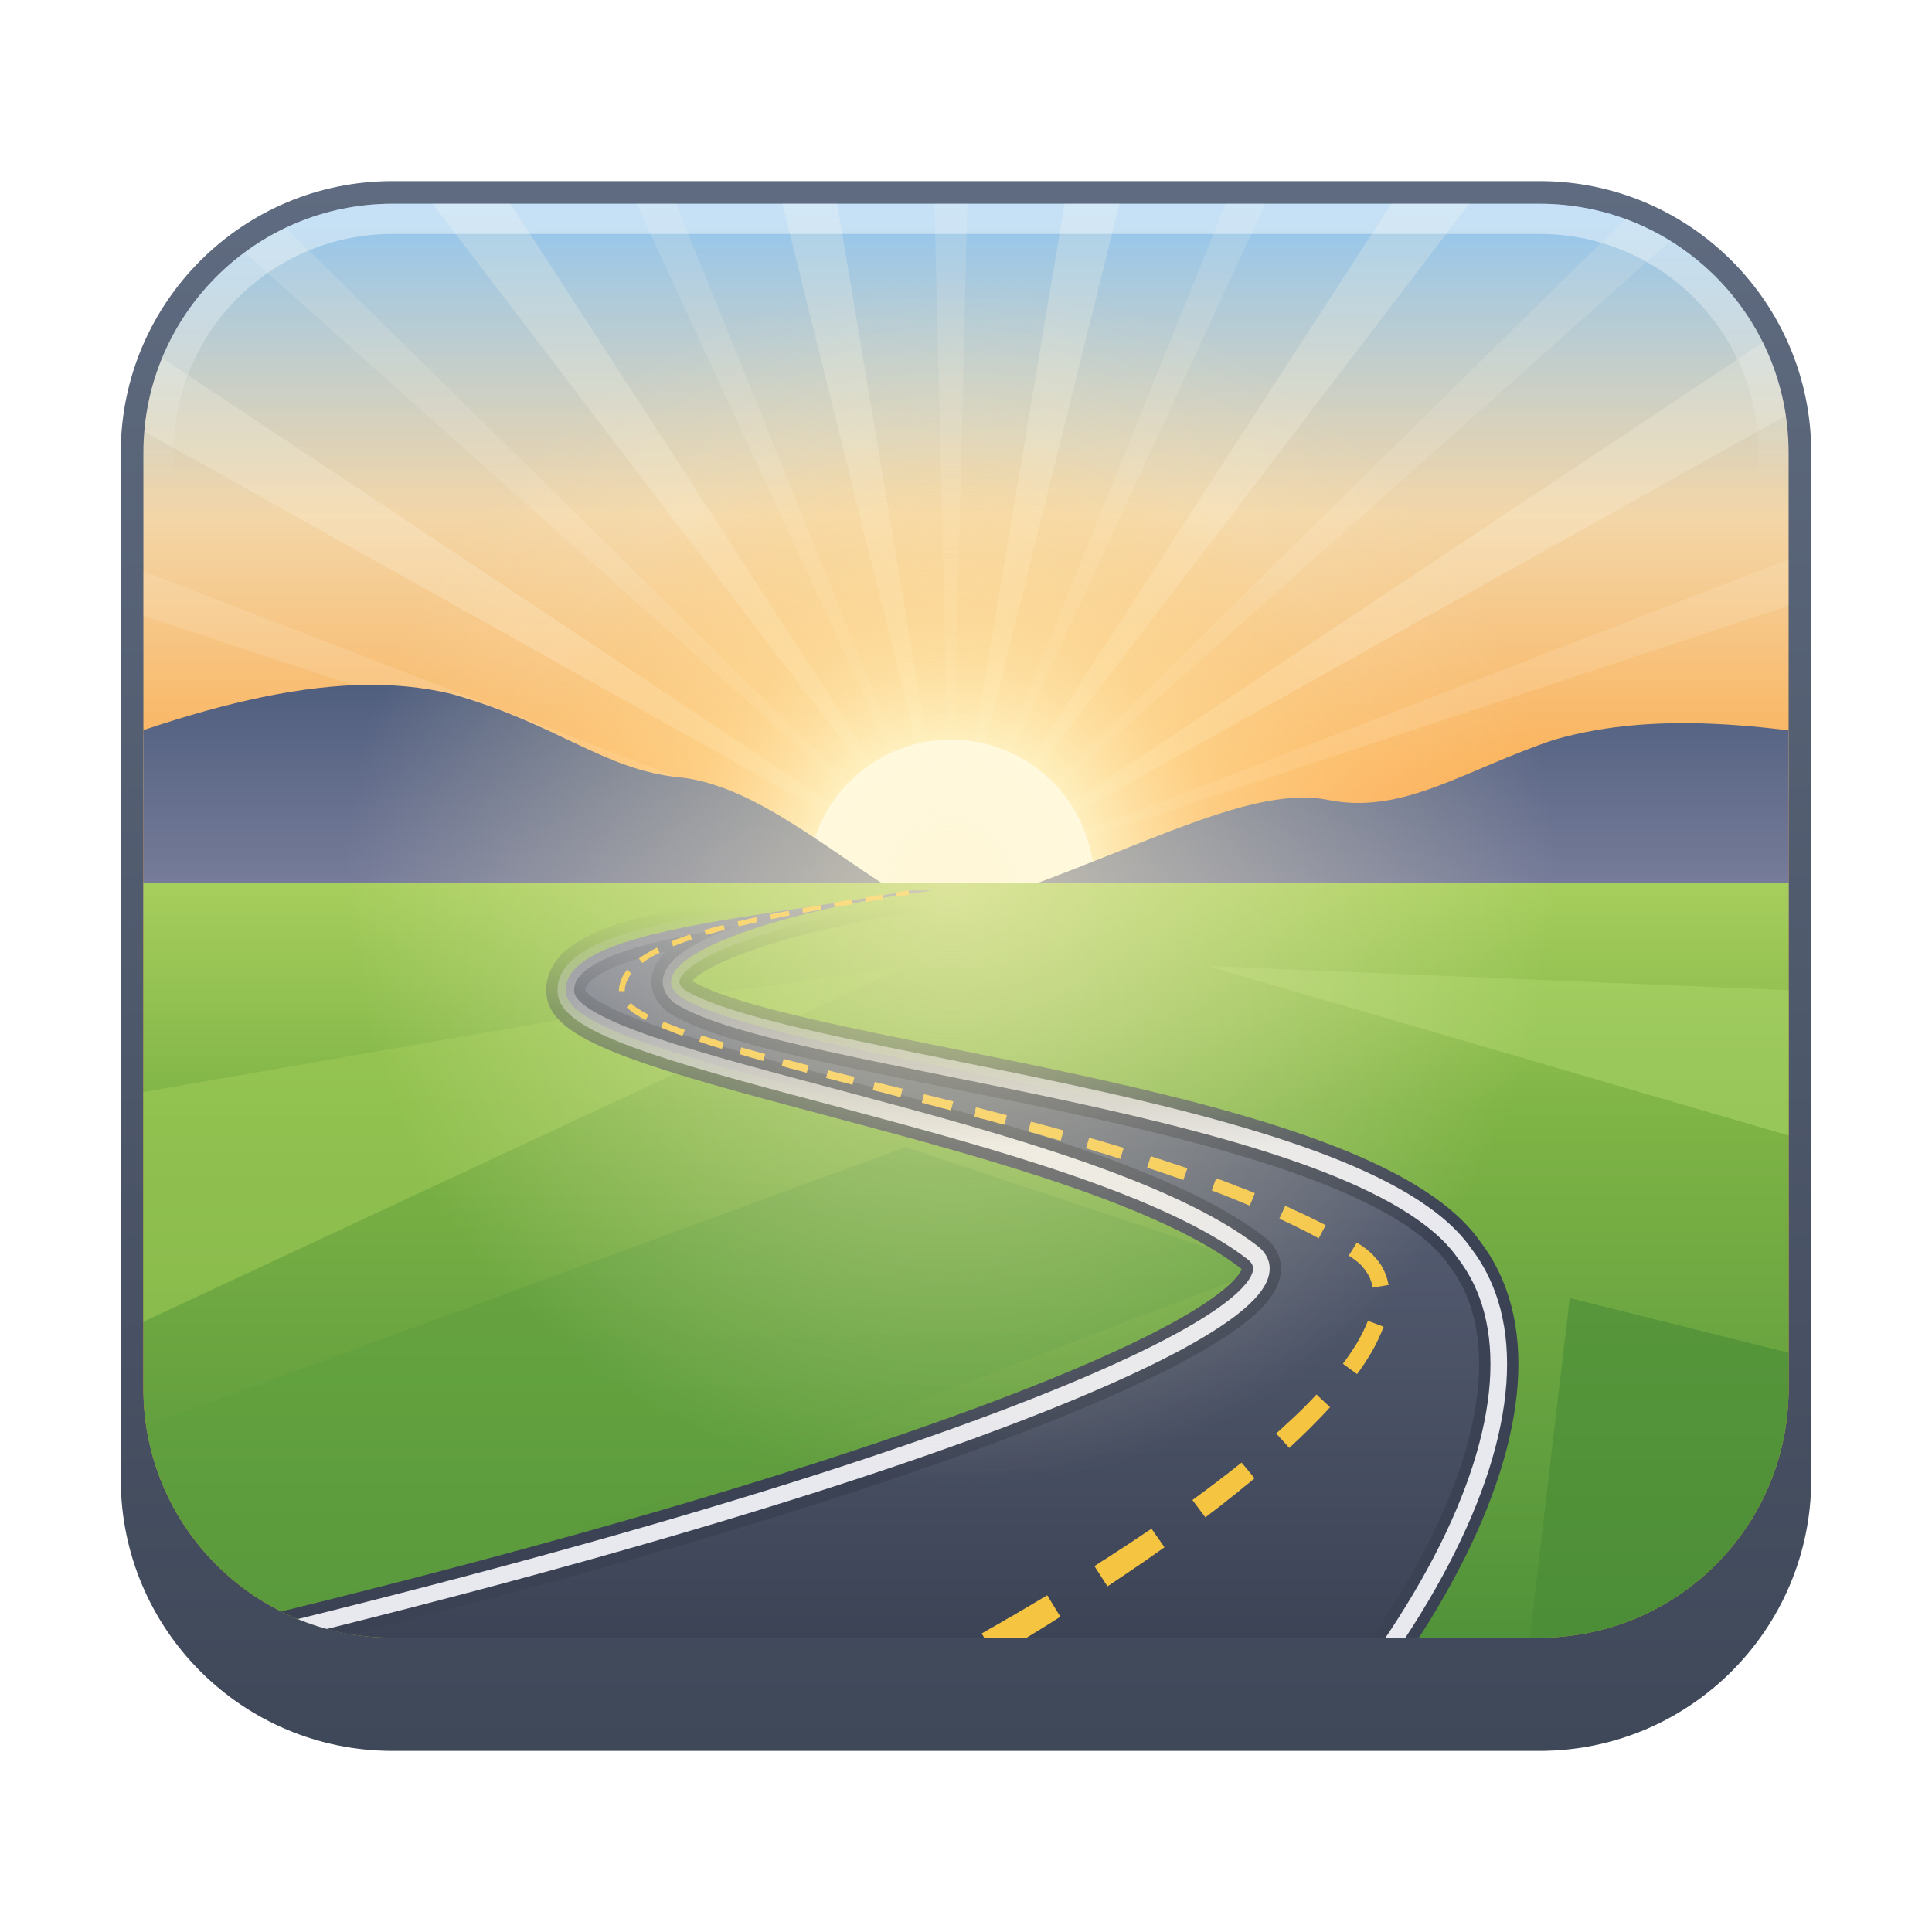
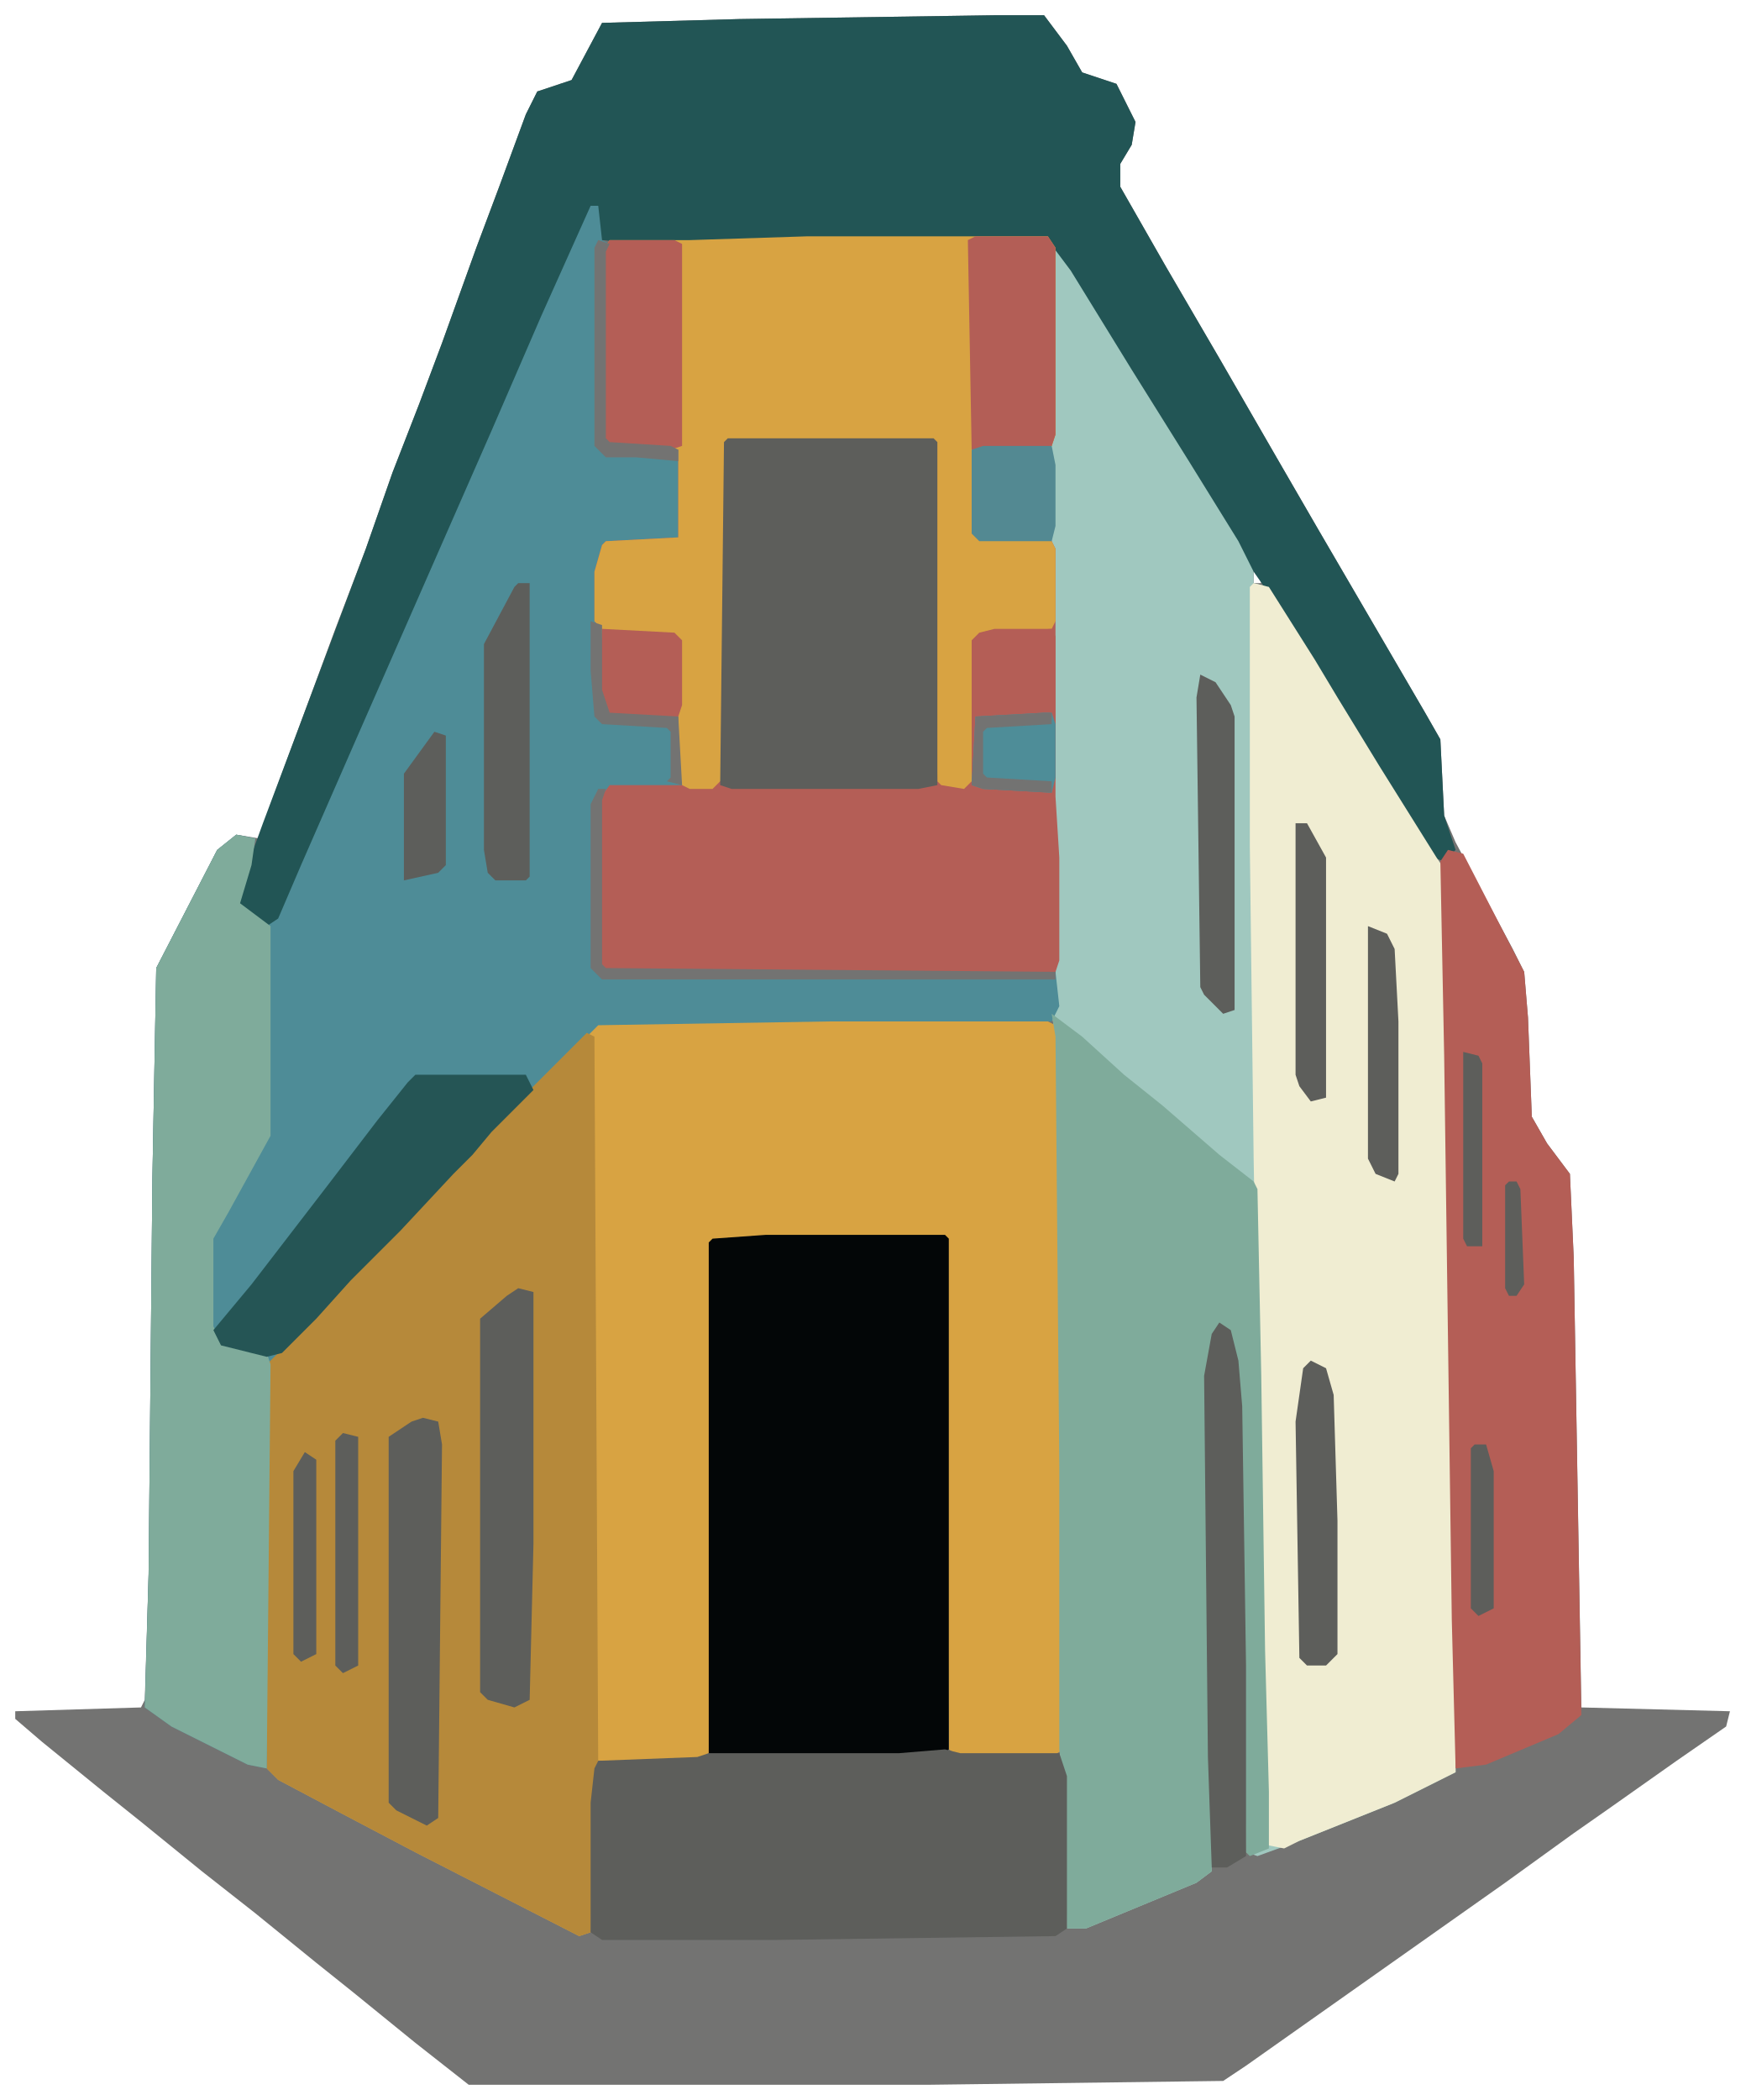
- <svg xmlns="http://www.w3.org/2000/svg" width="128" height="128" viewBox="0 0 128 128">
-   <defs>
-     <clipPath id="face">
-       <rect x="9.5" y="13.5" width="109" height="95" rx="16.5" />
-     </clipPath>
-     <linearGradient id="base" x1="0" y1="12" x2="0" y2="116" gradientUnits="userSpaceOnUse">
-       <stop offset="0" stop-color="#5f6b80" />
-       <stop offset="1" stop-color="#3f4859" />
-     </linearGradient>
-     <linearGradient id="sky" x1="0" y1="13" x2="0" y2="60" gradientUnits="userSpaceOnUse">
-       <stop offset="0" stop-color="#8ec5f2" />
-       <stop offset="0.45" stop-color="#f3d6a8" />
-       <stop offset="0.8" stop-color="#fbb35c" />
-       <stop offset="1" stop-color="#f99a45" />
-     </linearGradient>
-     <radialGradient id="halo" cx="63" cy="58.5" r="30" gradientUnits="userSpaceOnUse">
-       <stop offset="0" stop-color="#ffffff" stop-opacity="1" />
-       <stop offset="0.3" stop-color="#fff6c8" stop-opacity="0.9" />
-       <stop offset="0.6" stop-color="#ffd27a" stop-opacity="0.35" />
-       <stop offset="1" stop-color="#ffb347" stop-opacity="0" />
-     </radialGradient>
-     <linearGradient id="mount" x1="0" y1="44" x2="0" y2="60" gradientUnits="userSpaceOnUse">
-       <stop offset="0" stop-color="#4c5b7c" />
-       <stop offset="1" stop-color="#7a7f9c" />
-     </linearGradient>
-     <linearGradient id="ground" x1="0" y1="58" x2="0" y2="110" gradientUnits="userSpaceOnUse">
-       <stop offset="0" stop-color="#a8cf5e" />
-       <stop offset="0.3" stop-color="#7fb446" />
-       <stop offset="1" stop-color="#4f9139" />
-     </linearGradient>
-     <linearGradient id="asphalt" x1="0" y1="59" x2="0" y2="110" gradientUnits="userSpaceOnUse">
-       <stop offset="0" stop-color="#8a90a6" />
-       <stop offset="0.25" stop-color="#5a6278" />
-       <stop offset="1" stop-color="#3b4254" />
-     </linearGradient>
-     <radialGradient id="bloom" cx="63" cy="58.5" r="40" gradientUnits="userSpaceOnUse">
-       <stop offset="0" stop-color="#fff3c4" stop-opacity="0.6" />
-       <stop offset="1" stop-color="#fff3c4" stop-opacity="0" />
-     </radialGradient>
-     <linearGradient id="highlight" x1="0" y1="13" x2="0" y2="108" gradientUnits="userSpaceOnUse">
-       <stop offset="0" stop-color="#ffffff" stop-opacity="0.5" />
-       <stop offset="0.2" stop-color="#ffffff" stop-opacity="0" />
-     </linearGradient>
-     <linearGradient id="edgeDark" x1="0" y1="60" x2="0" y2="76" gradientUnits="userSpaceOnUse">
-       <stop offset="0" stop-color="#3b4254" stop-opacity="0" />
-       <stop offset="1" stop-color="#3b4254" stop-opacity="1" />
-     </linearGradient>
-     <linearGradient id="edgeLight" x1="0" y1="60" x2="0" y2="76" gradientUnits="userSpaceOnUse">
-       <stop offset="0" stop-color="#e8e8ef" stop-opacity="0" />
-       <stop offset="1" stop-color="#e8e8ef" stop-opacity="1" />
-     </linearGradient>
-   </defs>
-   <rect x="8" y="12" width="112" height="104" rx="18" fill="url(#base)" />
-   <g clip-path="url(#face)">
-     <rect x="0" y="0" width="128" height="128" fill="url(#sky)" />
-     <g fill="#fffbe8">
-       <polygon points="63,58.5 -56.4,46.4 -55.1,37.2" opacity="0.22" />
-       <polygon points="63,58.5 -50.9,20.8 -48.9,15.3" opacity="0.14" />
-       <polygon points="63,58.5 -41.7,-0.1 -36.9,-8.0" opacity="0.22" />
-       <polygon points="63,58.5 -26.5,-21.4 -22.5,-25.7" opacity="0.14" />
-       <polygon points="63,58.5 -9.8,-36.9 -2.3,-42.2" opacity="0.22" />
-       <polygon points="63,58.5 12.6,-50.4 18.0,-52.7" opacity="0.14" />
-       <polygon points="63,58.5 34.1,-58.0 43.2,-59.8" opacity="0.22" />
-       <polygon points="63,58.5 60.1,-61.5 65.9,-61.5" opacity="0.14" />
-       <polygon points="63,58.5 82.8,-59.8 91.9,-58.0" opacity="0.22" />
-       <polygon points="63,58.5 108.0,-52.7 113.4,-50.4" opacity="0.14" />
-       <polygon points="63,58.5 128.3,-42.2 135.8,-36.9" opacity="0.22" />
-       <polygon points="63,58.5 148.5,-25.7 152.5,-21.4" opacity="0.14" />
-       <polygon points="63,58.5 162.9,-8.0 167.7,-0.1" opacity="0.22" />
-       <polygon points="63,58.5 174.9,15.3 176.9,20.8" opacity="0.14" />
-       <polygon points="63,58.5 181.1,37.2 182.4,46.4" opacity="0.22" />
-     </g>
-     <circle cx="63" cy="58.5" r="30" fill="url(#halo)" />
-     <circle cx="63" cy="58.5" r="9.5" fill="#fffdf2" />
-     <path d="M0 61 V52 C12 47 22 44 30 46 C37 48 40 51 45 51.5 C50 52 55 56.5 60 59.5 V61 Z" fill="url(#mount)" />
-     <path d="M128 61 V50 C118 48 110 47 103 49 C97 51 93 54 88 53 C83 52 76 56 66 59.5 V61 Z" fill="url(#mount)" />
-     <rect x="0" y="58.5" width="128" height="70" fill="url(#ground)" />
-     <path d="M0 74 L46 66 L60 64 L0 92 Z" fill="#9cc955" opacity="0.6" />
-     <path d="M0 98 L60 76 L84 84 L0 116 Z" fill="#5f9e3e" opacity="0.55" />
-     <path d="M128 66 L80 64 L128 78 Z" fill="#a9d266" opacity="0.6" />
-     <path d="M128 92 L104 86 L100 120 L128 120 Z" fill="#478a35" opacity="0.6" />
-     <path d="M60.2 59 C51 60.8 37 61.5 37.5 65.8 C38 70.5 72 74.5 83 83 C88 87 60 99 2 112 L70 132 C95 112 104 92 97 83 C90 73 52 70.5 45 66 C42 63.5 52 60.2 61.8 59 Z" fill="url(#asphalt)" />
-     <path d="M60.2 59 C51 60.8 37 61.5 37.5 65.8 C38 70.5 72 74.5 83 83 C88 87 60 99 2 112 L70 132 C95 112 104 92 97 83 C90 73 52 70.5 45 66 C42 63.5 52 60.2 61.8 59 Z" fill="none" stroke="url(#edgeDark)" stroke-width="2.6" stroke-linejoin="round" />
-     <path d="M60.2 59 C51 60.8 37 61.5 37.5 65.8 C38 70.5 72 74.5 83 83 C88 87 60 99 2 112 L70 132 C95 112 104 92 97 83 C90 73 52 70.5 45 66 C42 63.5 52 60.2 61.8 59 Z" fill="none" stroke="url(#edgeLight)" stroke-width="1.1" stroke-linejoin="round" />
-     <g fill="#f5c542">
-       <polygon points="41.98,119.90 41.17,120.27 40.35,120.64 39.54,121.00 38.73,121.37 37.91,121.73 37.10,122.10 36.28,122.46 35.46,122.82 36.54,125.18 37.35,124.80 38.16,124.42 38.97,124.03 39.78,123.64 40.59,123.25 41.40,122.86 42.20,122.47 43.01,122.07" />
-       <polygon points="52.38,114.93 51.68,115.28 50.97,115.63 50.26,115.97 49.55,116.32 48.84,116.66 48.13,117.01 47.42,117.35 46.71,117.69 47.72,119.73 48.42,119.37 49.13,119.01 49.83,118.65 50.54,118.29 51.24,117.92 51.95,117.55 52.65,117.19 53.35,116.82" />
-       <polygon points="61.45,110.21 60.83,110.55 60.22,110.88 59.60,111.21 58.98,111.54 58.36,111.87 57.74,112.19 57.12,112.52 56.49,112.84 57.44,114.62 58.06,114.28 58.68,113.93 59.29,113.59 59.91,113.25 60.53,112.90 61.14,112.55 61.75,112.20 62.37,111.85" />
-       <polygon points="69.38,105.69 68.84,106.01 68.30,106.33 67.76,106.65 67.22,106.97 66.67,107.28 66.13,107.60 65.58,107.91 65.04,108.22 65.94,109.76 66.48,109.44 67.02,109.11 67.56,108.78 68.10,108.45 68.64,108.12 69.18,107.79 69.72,107.45 70.25,107.11" />
-       <polygon points="76.29,101.28 75.82,101.59 75.35,101.91 74.88,102.22 74.41,102.53 73.93,102.84 73.46,103.15 72.98,103.45 72.51,103.76 73.37,105.10 73.85,104.78 74.32,104.46 74.80,104.14 75.27,103.82 75.74,103.50 76.21,103.17 76.68,102.84 77.15,102.51" />
-       <polygon points="82.26,96.90 81.86,97.21 81.46,97.53 81.05,97.84 80.65,98.15 80.24,98.46 79.83,98.77 79.42,99.07 79.00,99.38 79.86,100.53 80.27,100.21 80.68,99.90 81.09,99.58 81.50,99.25 81.91,98.93 82.31,98.60 82.72,98.27 83.12,97.94" />
-       <polygon points="87.22,92.39 86.90,92.73 86.58,93.06 86.25,93.39 85.92,93.71 85.58,94.03 85.24,94.34 84.90,94.66 84.55,94.97 85.42,95.93 85.77,95.60 86.11,95.28 86.46,94.94 86.80,94.61 87.13,94.27 87.47,93.93 87.80,93.58 88.12,93.23" />
-       <polygon points="90.63,87.51 90.47,87.88 90.30,88.25 90.11,88.61 89.91,88.97 89.69,89.32 89.46,89.67 89.22,90.01 88.97,90.35 89.91,91.04 90.17,90.68 90.42,90.31 90.66,89.93 90.89,89.55 91.11,89.15 91.31,88.74 91.50,88.32 91.67,87.90" />
-       <polygon points="89.36,83.19 89.69,83.41 89.95,83.61 90.20,83.84 90.42,84.11 90.61,84.39 90.76,84.67 90.87,84.99 90.94,85.31 92.00,85.13 91.89,84.68 91.73,84.25 91.51,83.83 91.24,83.46 90.94,83.12 90.61,82.82 90.24,82.54 89.89,82.33" />
-       <polygon points="84.76,80.74 85.09,80.89 85.42,81.05 85.75,81.21 86.08,81.37 86.40,81.53 86.73,81.70 87.05,81.87 87.37,82.04 87.83,81.17 87.50,81.00 87.17,80.84 86.83,80.67 86.50,80.51 86.16,80.35 85.82,80.20 85.49,80.04 85.15,79.89" />
-       <polygon points="80.28,78.87 80.59,78.99 80.91,79.11 81.23,79.24 81.54,79.36 81.86,79.49 82.17,79.62 82.49,79.75 82.80,79.88 83.14,79.05 82.82,78.92 82.50,78.79 82.18,78.67 81.86,78.55 81.54,78.42 81.22,78.30 80.90,78.18 80.57,78.07" />
-       <polygon points="76.00,77.36 76.30,77.46 76.60,77.56 76.90,77.66 77.20,77.76 77.50,77.87 77.80,77.97 78.10,78.07 78.40,78.18 78.67,77.40 78.37,77.30 78.07,77.20 77.76,77.10 77.46,77.00 77.16,76.90 76.85,76.80 76.55,76.70 76.24,76.60" />
-       <polygon points="71.95,76.08 72.23,76.16 72.52,76.25 72.80,76.34 73.09,76.42 73.37,76.51 73.66,76.60 73.94,76.69 74.22,76.78 74.45,76.05 74.16,75.96 73.88,75.88 73.59,75.79 73.30,75.71 73.02,75.62 72.73,75.54 72.44,75.46 72.16,75.37" />
-       <polygon points="68.12,74.96 68.39,75.04 68.66,75.11 68.93,75.19 69.20,75.27 69.47,75.35 69.74,75.42 70.01,75.50 70.27,75.58 70.47,74.90 70.20,74.82 69.93,74.75 69.66,74.67 69.39,74.60 69.11,74.53 68.84,74.45 68.57,74.38 68.30,74.31" />
-       <polygon points="64.50,73.97 64.76,74.04 65.01,74.11 65.27,74.17 65.52,74.24 65.78,74.31 66.03,74.38 66.28,74.45 66.54,74.52 66.71,73.89 66.45,73.82 66.20,73.75 65.94,73.69 65.69,73.62 65.43,73.55 65.17,73.49 64.92,73.42 64.66,73.36" />
-       <polygon points="61.07,73.06 61.32,73.12 61.56,73.19 61.80,73.25 62.04,73.31 62.28,73.38 62.52,73.44 62.76,73.50 63.00,73.57 63.16,72.97 62.92,72.91 62.67,72.85 62.43,72.79 62.19,72.73 61.95,72.67 61.71,72.61 61.46,72.55 61.22,72.49" />
-       <polygon points="57.82,72.22 58.05,72.28 58.28,72.33 58.51,72.39 58.74,72.45 58.97,72.51 59.20,72.57 59.43,72.63 59.66,72.69 59.80,72.13 59.57,72.08 59.34,72.02 59.11,71.96 58.88,71.91 58.65,71.85 58.42,71.79 58.19,71.74 57.96,71.68" />
-       <polygon points="54.73,71.41 54.95,71.47 55.17,71.53 55.39,71.58 55.60,71.64 55.82,71.70 56.04,71.75 56.26,71.81 56.48,71.87 56.61,71.34 56.39,71.29 56.17,71.24 55.95,71.18 55.74,71.13 55.52,71.07 55.30,71.02 55.08,70.96 54.86,70.91" />
-       <polygon points="51.79,70.63 52.00,70.68 52.21,70.74 52.41,70.80 52.62,70.85 52.83,70.91 53.04,70.96 53.24,71.02 53.45,71.07 53.58,70.58 53.37,70.53 53.16,70.48 52.96,70.42 52.75,70.37 52.54,70.32 52.33,70.26 52.13,70.21 51.92,70.15" />
-       <polygon points="48.99,69.84 49.19,69.90 49.38,69.95 49.58,70.01 49.78,70.07 49.98,70.12 50.18,70.18 50.37,70.24 50.57,70.29 50.70,69.83 50.50,69.78 50.30,69.72 50.11,69.67 49.91,69.61 49.71,69.56 49.51,69.51 49.32,69.45 49.12,69.39" />
-       <polygon points="46.32,69.01 46.51,69.07 46.70,69.14 46.89,69.20 47.07,69.26 47.26,69.32 47.45,69.38 47.64,69.43 47.83,69.49 47.96,69.06 47.77,69.00 47.58,68.95 47.40,68.89 47.21,68.83 47.02,68.77 46.83,68.71 46.65,68.65 46.46,68.59" />
-       <polygon points="43.80,68.07 43.98,68.15 44.15,68.22 44.33,68.29 44.51,68.36 44.69,68.43 44.86,68.50 45.04,68.56 45.22,68.63 45.37,68.23 45.19,68.16 45.01,68.10 44.84,68.03 44.66,67.97 44.48,67.90 44.31,67.83 44.14,67.76 43.96,67.69" />
-       <polygon points="41.52,66.74 41.67,66.87 41.82,66.99 41.97,67.11 42.13,67.21 42.29,67.31 42.45,67.41 42.61,67.50 42.78,67.59 42.96,67.23 42.81,67.14 42.65,67.06 42.50,66.97 42.35,66.87 42.20,66.78 42.06,66.68 41.92,66.57 41.79,66.45" />
-       <polygon points="41.54,64.25 41.43,64.40 41.32,64.56 41.23,64.73 41.15,64.91 41.09,65.09 41.04,65.28 41.01,65.47 41.00,65.66 41.39,65.67 41.40,65.51 41.42,65.35 41.46,65.20 41.51,65.05 41.58,64.90 41.65,64.76 41.74,64.62 41.84,64.49" />
-       <polygon points="43.53,62.78 43.38,62.86 43.22,62.94 43.07,63.03 42.92,63.12 42.77,63.21 42.62,63.30 42.47,63.40 42.33,63.50 42.55,63.80 42.69,63.71 42.82,63.61 42.96,63.52 43.11,63.43 43.25,63.35 43.40,63.27 43.55,63.19 43.70,63.11" />
-       <polygon points="45.73,61.91 45.57,61.96 45.41,62.02 45.25,62.07 45.09,62.13 44.94,62.19 44.78,62.24 44.62,62.31 44.47,62.37 44.60,62.70 44.75,62.64 44.91,62.58 45.06,62.52 45.22,62.46 45.37,62.40 45.53,62.35 45.68,62.30 45.84,62.24" />
-       <polygon points="47.93,61.28 47.77,61.32 47.62,61.36 47.46,61.40 47.30,61.44 47.14,61.48 46.99,61.53 46.83,61.57 46.67,61.62 46.77,61.95 46.93,61.90 47.08,61.86 47.24,61.82 47.39,61.77 47.55,61.73 47.70,61.69 47.86,61.65 48.02,61.60" />
-       <polygon points="50.11,60.77 49.95,60.80 49.79,60.84 49.64,60.87 49.48,60.91 49.33,60.94 49.17,60.98 49.02,61.01 48.86,61.05 48.94,61.37 49.09,61.34 49.25,61.30 49.40,61.27 49.56,61.23 49.71,61.19 49.87,61.16 50.02,61.13 50.17,61.09" />
-       <polygon points="52.25,60.34 52.09,60.37 51.94,60.40 51.79,60.43 51.63,60.46 51.48,60.49 51.33,60.52 51.18,60.55 51.02,60.58 51.09,60.90 51.24,60.87 51.39,60.84 51.54,60.81 51.70,60.77 51.85,60.74 52.00,60.71 52.15,60.68 52.31,60.66" />
-       <polygon points="54.35,59.96 54.20,59.99 54.05,60.01 53.90,60.04 53.75,60.07 53.60,60.09 53.45,60.12 53.30,60.15 53.15,60.17 53.20,60.48 53.35,60.46 53.50,60.43 53.65,60.40 53.80,60.37 53.96,60.35 54.11,60.32 54.26,60.29 54.41,60.27" />
-       <polygon points="56.43,59.60 56.28,59.63 56.13,59.65 55.98,59.68 55.83,59.70 55.69,59.73 55.54,59.75 55.39,59.78 55.24,59.81 55.29,60.11 55.44,60.08 55.59,60.06 55.74,60.03 55.89,60.01 56.03,59.98 56.18,59.96 56.33,59.93 56.48,59.91" />
-       <polygon points="58.48,59.27 58.33,59.29 58.19,59.31 58.04,59.34 57.89,59.36 57.75,59.39 57.60,59.41 57.45,59.44 57.31,59.46 57.36,59.76 57.50,59.74 57.65,59.71 57.80,59.69 57.94,59.66 58.09,59.64 58.24,59.61 58.38,59.59 58.53,59.56" />
-       <polygon points="60.19,58.98 60.08,59.00 59.98,59.02 59.87,59.04 59.77,59.05 59.66,59.07 59.56,59.09 59.45,59.11 59.35,59.12 59.40,59.42 59.50,59.40 59.61,59.39 59.71,59.37 59.82,59.35 59.92,59.33 60.03,59.32 60.13,59.30 60.24,59.28" />
-     </g>
-     <rect x="0" y="0" width="128" height="128" fill="url(#bloom)" />
-   </g>
-   <rect x="10.5" y="14.5" width="107" height="93" rx="15.5" fill="none" stroke="url(#highlight)" stroke-width="2" />
+ <svg xmlns="http://www.w3.org/2000/svg" version="1.1" width="458" height="551" viewBox="286 33 458 551">
+   <path d="M0,0 L13,0 L19,8 L23,15 L32,18 L37,28 L36,34 L33,39 L33,45 L45,66 L59,90 L74,116 L85,135 L99,159 L113,183 L117,190 L118,210 L121,217 L136,245 L139,251 L140,263 L141,289 L145,296 L151,304 L152,326 L154,444 L193,445 L192,449 L179,458 L162,470 L152,477 L134,490 L117,502 L100,514 L83,526 L66,538 L60,542 L-17,543 L-138,543 L-152,532 L-168,519 L-178,511 L-194,498 L-208,487 L-224,474 L-234,466 L-250,453 L-257,447 L-257,445 L-224,444 L-223,442 L-222,409 L-221,305 L-220,250 L-204,219 L-199,215 L-193,216 L-190,207 L-173,161 L-165,140 L-158,120 L-151,102 L-145,86 L-136,61 L-130,45 L-123,26 L-120,20 L-111,17 L-103,2 L-67,1 Z M68,146 L68,149 L70,149 L69,146 Z " fill="#737372" transform="translate(547,37)" />
+   <path d="M0,0 L3,1 L20,29 L35,53 L48,74 L53,82 L53,88 L57,89 L69,108 L75,118 L86,136 L101,160 L103,163 L104,212 L106,360 L106,400 L90,408 L65,418 L54,422 L51,421 L49,304 L47,287 L45,283 L43,285 L41,296 L42,396 L42,426 L38,429 L9,441 L4,441 L3,401 L2,394 L2,320 L1,207 L0,201 L1,194 L1,160 L0,139 L0,77 L-19,77 L-21,75 L-21,53 L-18,52 L0,52 Z " fill="#A0C8BF" transform="translate(562,98)" />
+   <path d="M0,0 L55,0 L59,2 L60,5 L61,118 L61,192 L58,194 L34,194 L31,192 L30,58 L-17,58 L-31,59 L-32,193 L-35,195 L-61,195 L-62,206 L-63,240 L-66,241 L-109,219 L-128,209 L-145,200 L-148,197 L-148,91 L-143,86 L-129,72 L-125,67 L-120,62 L-105,47 L-96,36 L-91,32 L-84,24 L-76,16 L-71,11 L-61,1 Z " fill="#D8A342" transform="translate(504,300)" />
+   <path d="M0,0 L3,1 L3,10 L5,11 L4,13 L4,62 L5,63 L21,64 L23,65 L24,74 L24,84 L23,88 L4,90 L2,97 L2,110 L3,111 L3,128 L5,134 L23,135 L24,153 L5,154 L3,157 L3,200 L4,201 L122,202 L123,211 L121,215 L63,215 L2,216 L-9,227 L-14,232 L-26,244 L-31,250 L-36,255 L-50,270 L-58,278 L-63,283 L-72,293 L-81,302 L-84,305 L-85,411 L-90,410 L-110,400 L-117,395 L-116,360 L-115,256 L-114,201 L-98,170 L-93,166 L-88,167 L-89,174 L-92,184 L-85,189 L-82,186 L-69,156 L-51,115 L-33,74 L-19,42 L-5,10 Z " fill="#4E8C97" transform="translate(441,86)" />
+   <path d="M0,0 L63,0 L65,3 L65,52 L64,55 L43,56 L44,78 L47,79 L61,79 L64,80 L65,82 L65,147 L66,163 L66,190 L65,193 L-53,193 L-55,191 L-55,148 L-52,144 L-33,144 L-34,141 L-34,126 L-52,126 L-54,124 L-55,118 L-55,102 L-56,101 L-56,88 L-54,81 L-53,80 L-34,79 L-34,56 L-52,55 L-54,53 L-54,4 L-52,1 L-31,1 Z " fill="#B45E56" transform="translate(498,95)" />
+   <path d="M0,0 L13,0 L19,8 L23,15 L32,18 L37,28 L36,34 L33,39 L33,45 L45,66 L59,90 L74,116 L85,135 L99,159 L113,183 L117,190 L118,210 L121,219 L118,222 L115,221 L102,200 L89,179 L75,156 L68,146 L64,138 L51,117 L36,93 L20,67 L14,59 L-49,59 L-93,60 L-103,59 L-104,50 L-106,50 L-119,79 L-132,109 L-150,150 L-168,191 L-182,223 L-188,237 L-191,239 L-199,233 L-196,223 L-192,212 L-183,188 L-165,140 L-158,120 L-151,102 L-145,86 L-136,61 L-130,45 L-123,26 L-120,20 L-111,17 L-103,2 L-67,1 Z " fill="#225555" transform="translate(547,37)" />
+   <path d="M0,0 L2,1 L3,193 L2,202 L1,236 L-2,237 L-45,215 L-64,205 L-81,196 L-84,193 L-84,87 L-79,82 L-65,68 L-61,63 L-56,58 L-41,43 L-32,32 L-27,28 L-20,20 L-12,12 L-7,7 Z " fill="#B6893A" transform="translate(440,304)" />
+   <path d="M0,0 L4,1 L16,20 L22,30 L33,48 L48,72 L50,75 L51,124 L53,272 L53,312 L37,320 L12,330 L8,332 L3,331 L3,312 L2,280 L1,208 L0,151 L-1,69 L-1,1 Z " fill="#F0EDD2" transform="translate(615,186)" />
+   <path d="M0,0 L63,0 L65,3 L65,52 L64,55 L43,56 L44,78 L47,79 L61,79 L64,80 L65,82 L65,101 L64,103 L49,104 L44,106 L44,142 L41,145 L35,144 L34,143 L33,54 L-21,54 L-22,142 L-25,145 L-31,145 L-33,144 L-34,141 L-34,126 L-52,126 L-54,124 L-55,118 L-55,102 L-56,101 L-56,88 L-54,81 L-53,80 L-34,79 L-34,56 L-52,55 L-54,53 L-54,4 L-52,1 L-31,1 Z " fill="#D8A342" transform="translate(498,95)" />
+   <path d="M0,0 L8,6 L19,16 L29,24 L44,37 L53,44 L54,46 L55,95 L56,167 L57,204 L57,219 L52,221 L51,220 L49,103 L47,86 L45,82 L43,84 L41,95 L42,195 L42,225 L38,228 L9,240 L4,240 L3,200 L2,193 L2,119 L1,6 Z " fill="#7FAB9B" transform="translate(562,299)" />
+   <path d="M0,0 L47,0 L48,1 L48,135 L47,136 L35,137 L-15,137 L-15,2 L-14,1 Z " fill="#030607" transform="translate(487,357)" />
+   <path d="M0,0 L4,1 L20,32 L21,44 L22,70 L26,77 L32,85 L33,107 L35,227 L29,232 L10,240 L2,241 L1,202 L-1,54 L-2,3 Z " fill="#B45E56" transform="translate(666,256)" />
+   <path d="M0,0 L5,1 L4,8 L1,18 L9,24 L9,79 L-2,99 L-6,106 L-6,129 L-4,133 L8,136 L9,139 L8,245 L3,244 L-17,234 L-24,229 L-23,194 L-22,90 L-21,35 L-5,4 Z " fill="#7FAB9B" transform="translate(348,252)" />
+   <path d="M0,0 L4,1 L30,1 L32,7 L32,47 L29,49 L-44,50 L-90,50 L-93,48 L-93,14 L-92,5 L-91,3 L-65,2 L-62,1 L-12,1 Z " fill="#5D5E5B" transform="translate(534,492)" />
+   <path d="M0,0 L54,0 L55,1 L55,91 L50,92 L1,92 L-2,91 L-1,1 Z " fill="#5D5E5B" transform="translate(477,148)" />
+   <path d="M0,0 L29,0 L31,4 L20,15 L15,21 L10,26 L-4,41 L-12,49 L-17,54 L-26,64 L-35,73 L-39,74 L-51,71 L-53,67 L-43,55 L-33,42 L-23,29 L-10,12 L-2,2 Z " fill="#255555" transform="translate(395,315)" />
+   <path d="M0,0 L4,1 L4,67 L3,108 L-1,110 L-8,108 L-10,106 L-10,8 L-3,2 Z " fill="#5D5E5B" transform="translate(422,371)" />
+   <path d="M0,0 L4,1 L5,7 L4,105 L1,107 L-7,103 L-9,101 L-9,5 L-3,1 Z " fill="#5D5E5B" transform="translate(397,405)" />
+   <path d="M0,0 L3,2 L5,10 L6,22 L7,90 L7,140 L2,143 L-2,143 L-3,114 L-4,14 L-2,3 Z " fill="#5D5E5B" transform="translate(606,380)" />
+   <path d="M0,0 L19,0 L21,3 L21,52 L20,55 L-1,56 L-2,1 Z " fill="#B35E56" transform="translate(542,95)" />
+   <path d="M0,0 L17,0 L19,1 L19,54 L16,55 L0,54 L-2,52 L-2,3 Z " fill="#B45E56" transform="translate(446,96)" />
+   <path d="M0,0 L15,0 L16,2 L16,39 L15,43 L-3,42 L-6,41 L-6,3 L-4,1 Z " fill="#B45E56" transform="translate(547,198)" />
+   <path d="M0,0 L3,0 L3,77 L2,78 L-6,78 L-8,76 L-9,70 L-9,16 L-1,1 Z " fill="#5D5E5B" transform="translate(422,186)" />
+   <path d="M0,0 L4,2 L8,8 L9,11 L9,88 L6,89 L1,84 L0,82 L-1,6 Z " fill="#5D5E5B" transform="translate(601,210)" />
+   <path d="M0,0 L4,2 L6,9 L7,42 L7,77 L4,80 L-1,80 L-3,78 L-4,16 L-2,2 Z " fill="#5D5E5B" transform="translate(630,390)" />
+   <path d="M0,0 L3,0 L8,9 L8,72 L4,73 L1,69 L0,66 Z " fill="#5D5E5B" transform="translate(626,249)" />
+   <path d="M0,0 L18,0 L19,5 L19,21 L18,25 L-1,25 L-3,23 L-3,1 Z " fill="#538992" transform="translate(544,150)" />
+   <path d="M0,0 L5,2 L7,6 L8,25 L8,65 L7,67 L2,65 L0,61 Z " fill="#5D5E5B" transform="translate(645,276)" />
+   <path d="M0,0 L19,1 L21,3 L21,20 L20,23 L2,23 L0,21 L-1,15 Z " fill="#B45E56" transform="translate(444,198)" />
+   <path d="M0,0 L2,0 L3,3 L3,17 L2,21 L-16,20 L-19,19 L-18,1 Z " fill="#4E8D98" transform="translate(560,220)" />
+   <path d="M0,0 L4,1 L4,61 L0,63 L-2,61 L-2,2 Z " fill="#5D5E5B" transform="translate(376,409)" />
+   <path d="M0,0 L3,1 L3,35 L1,37 L-8,39 L-8,11 Z " fill="#5D5E5B" transform="translate(400,225)" />
+   <path d="M0,0 L2,0 L1,3 L1,46 L2,47 L120,48 L120,50 L1,50 L-2,47 L-2,4 Z " fill="#737372" transform="translate(443,240)" />
+   <path d="M0,0 L3,2 L3,53 L-1,55 L-3,53 L-3,5 Z " fill="#5D5E5B" transform="translate(366,414)" />
+   <path d="M0,0 L3,0 L5,7 L5,43 L1,45 L-1,43 L-1,1 Z " fill="#5D5E5B" transform="translate(673,412)" />
+   <path d="M0,0 L4,1 L5,3 L5,51 L1,51 L0,49 Z " fill="#5D5E5B" transform="translate(670,309)" />
+   <path d="M0,0 L3,1 L2,3 L2,52 L3,53 L19,54 L21,55 L21,58 L10,57 L2,57 L-1,54 L-1,2 Z " fill="#737372" transform="translate(443,96)" />
+   <path d="M0,0 L2,0 L3,2 L4,27 L2,30 L0,30 L-1,28 L-1,1 Z " fill="#5D5E5B" transform="translate(682,343)" />
+   <path d="M0,0 L3,1 L3,18 L5,24 L23,25 L24,43 L20,42 L21,41 L21,29 L20,28 L3,27 L1,25 L0,13 Z " fill="#737372" transform="translate(441,196)" />
+   <path d="M0,0 L2,0 L2,3 L-15,4 L-16,5 L-16,16 L-15,17 L2,18 L2,21 L-16,20 L-19,19 L-18,1 Z " fill="#737372" transform="translate(560,220)" />
</svg>
